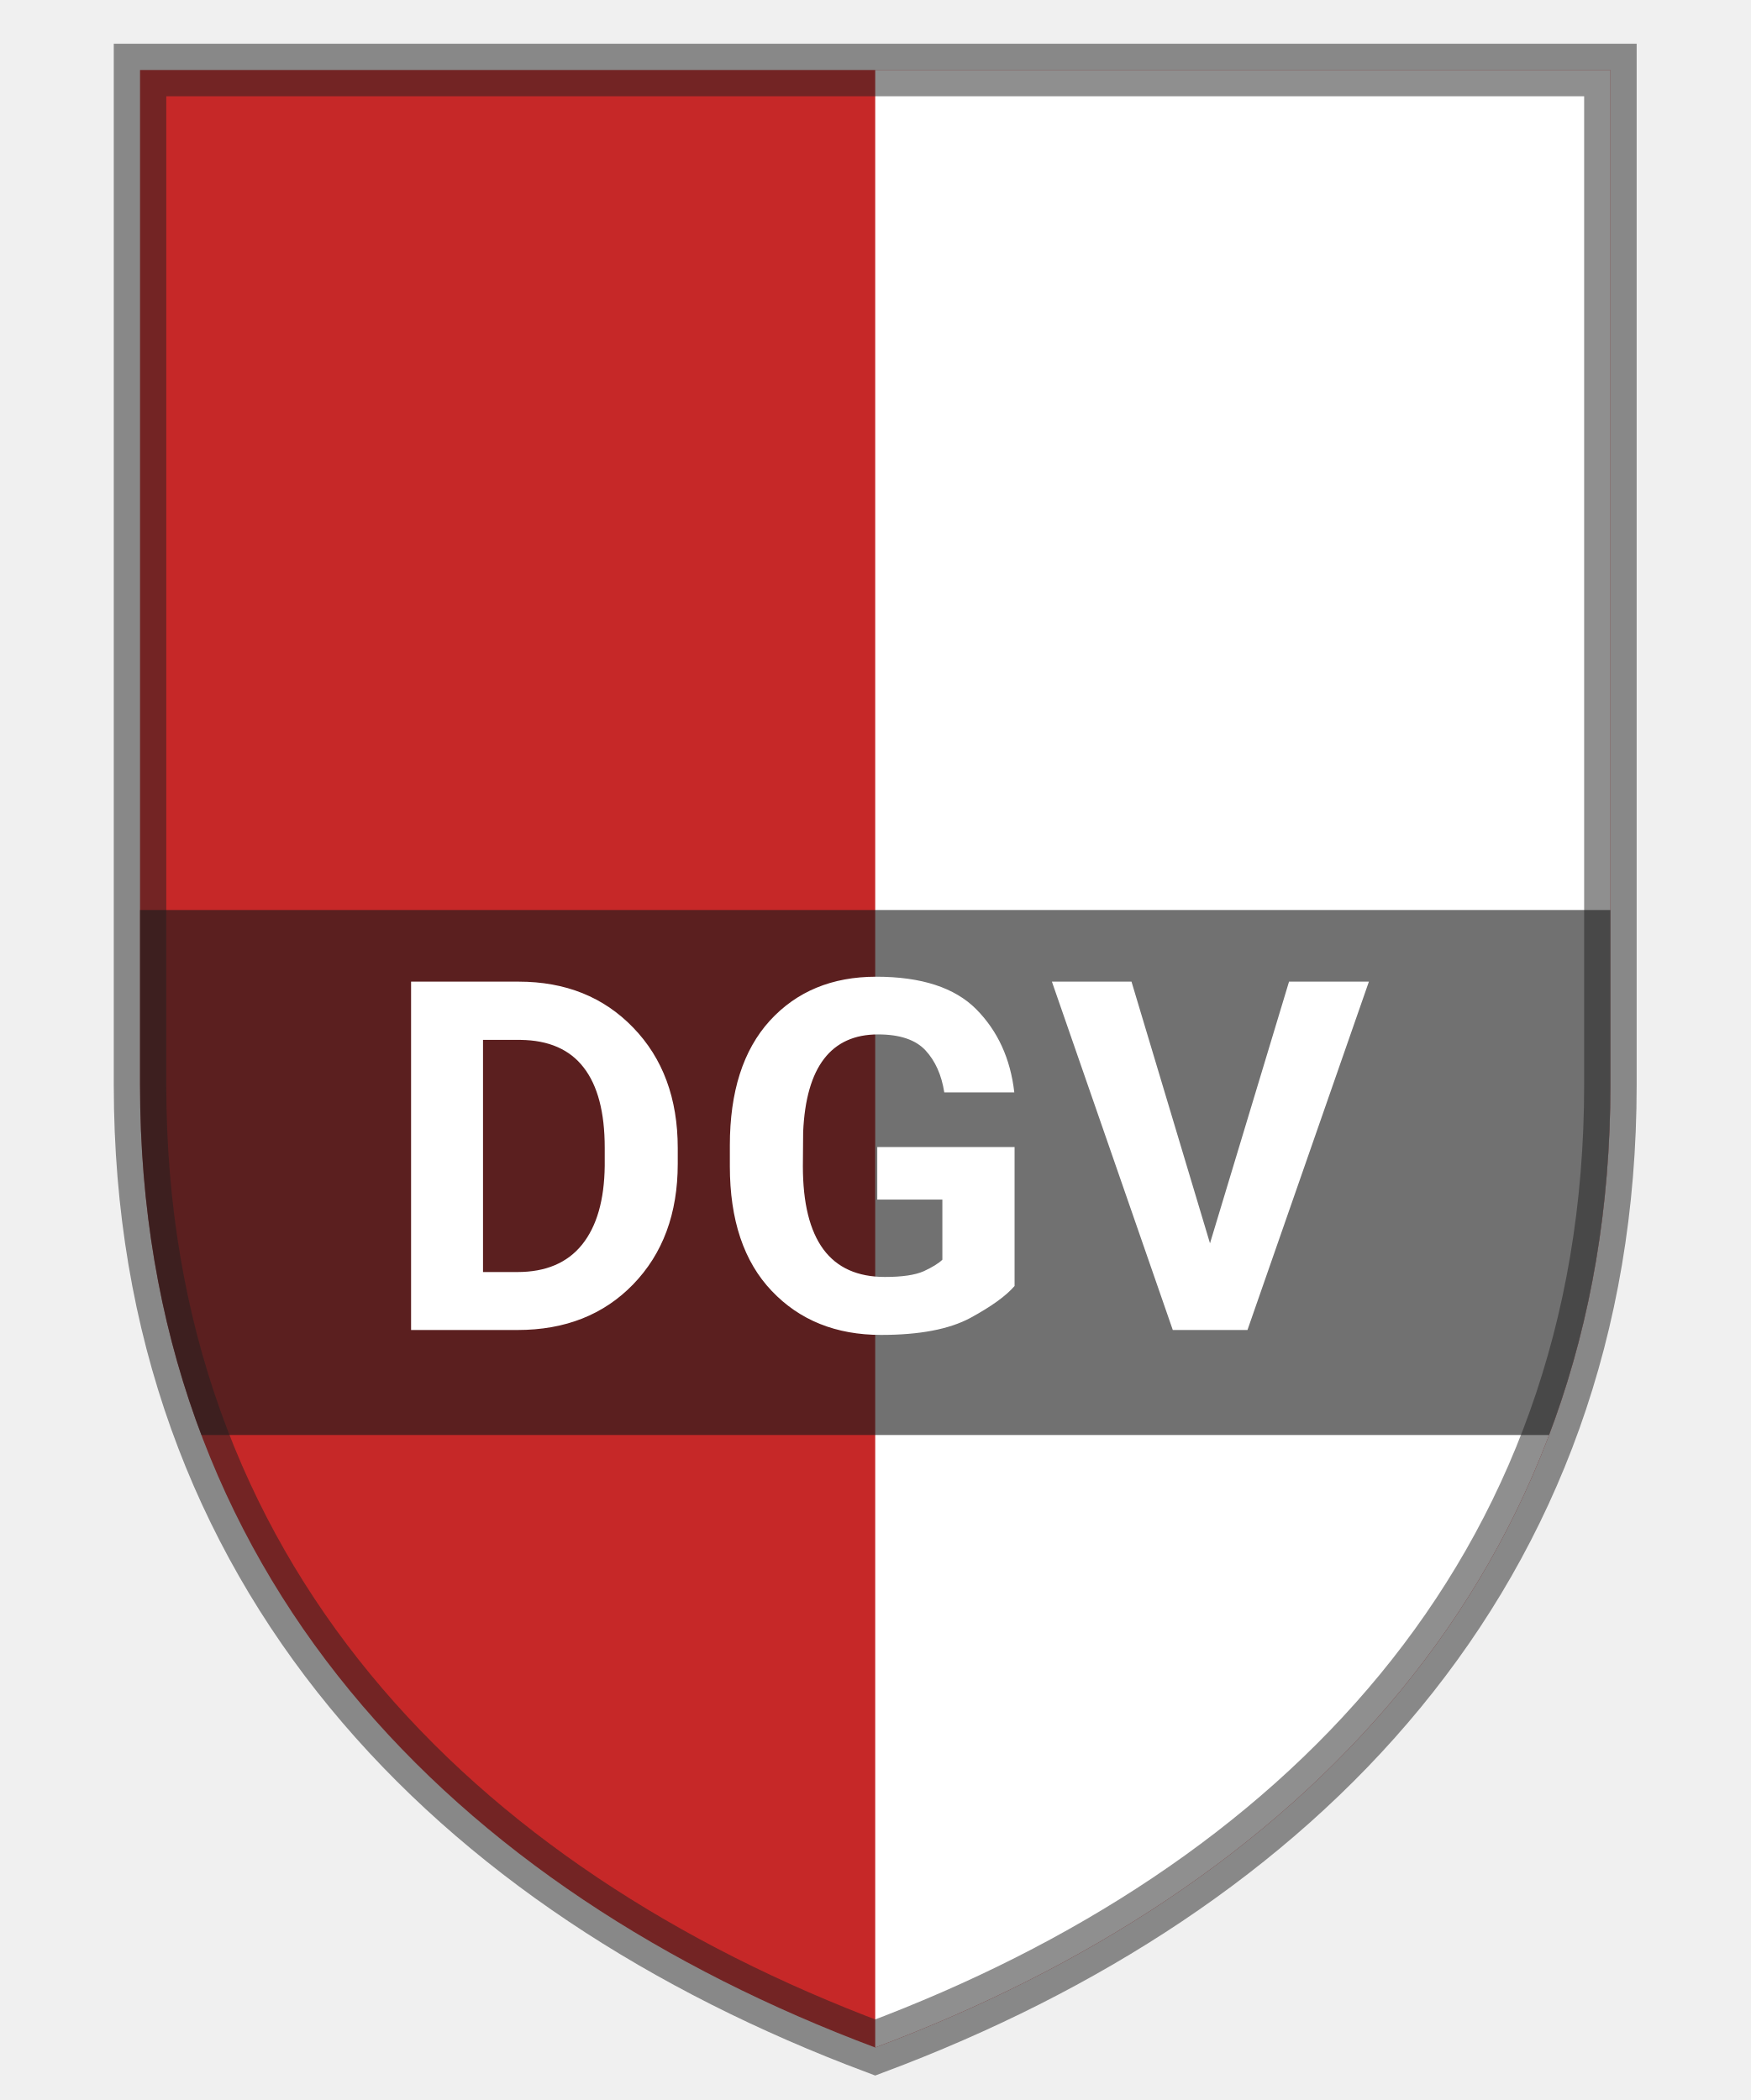
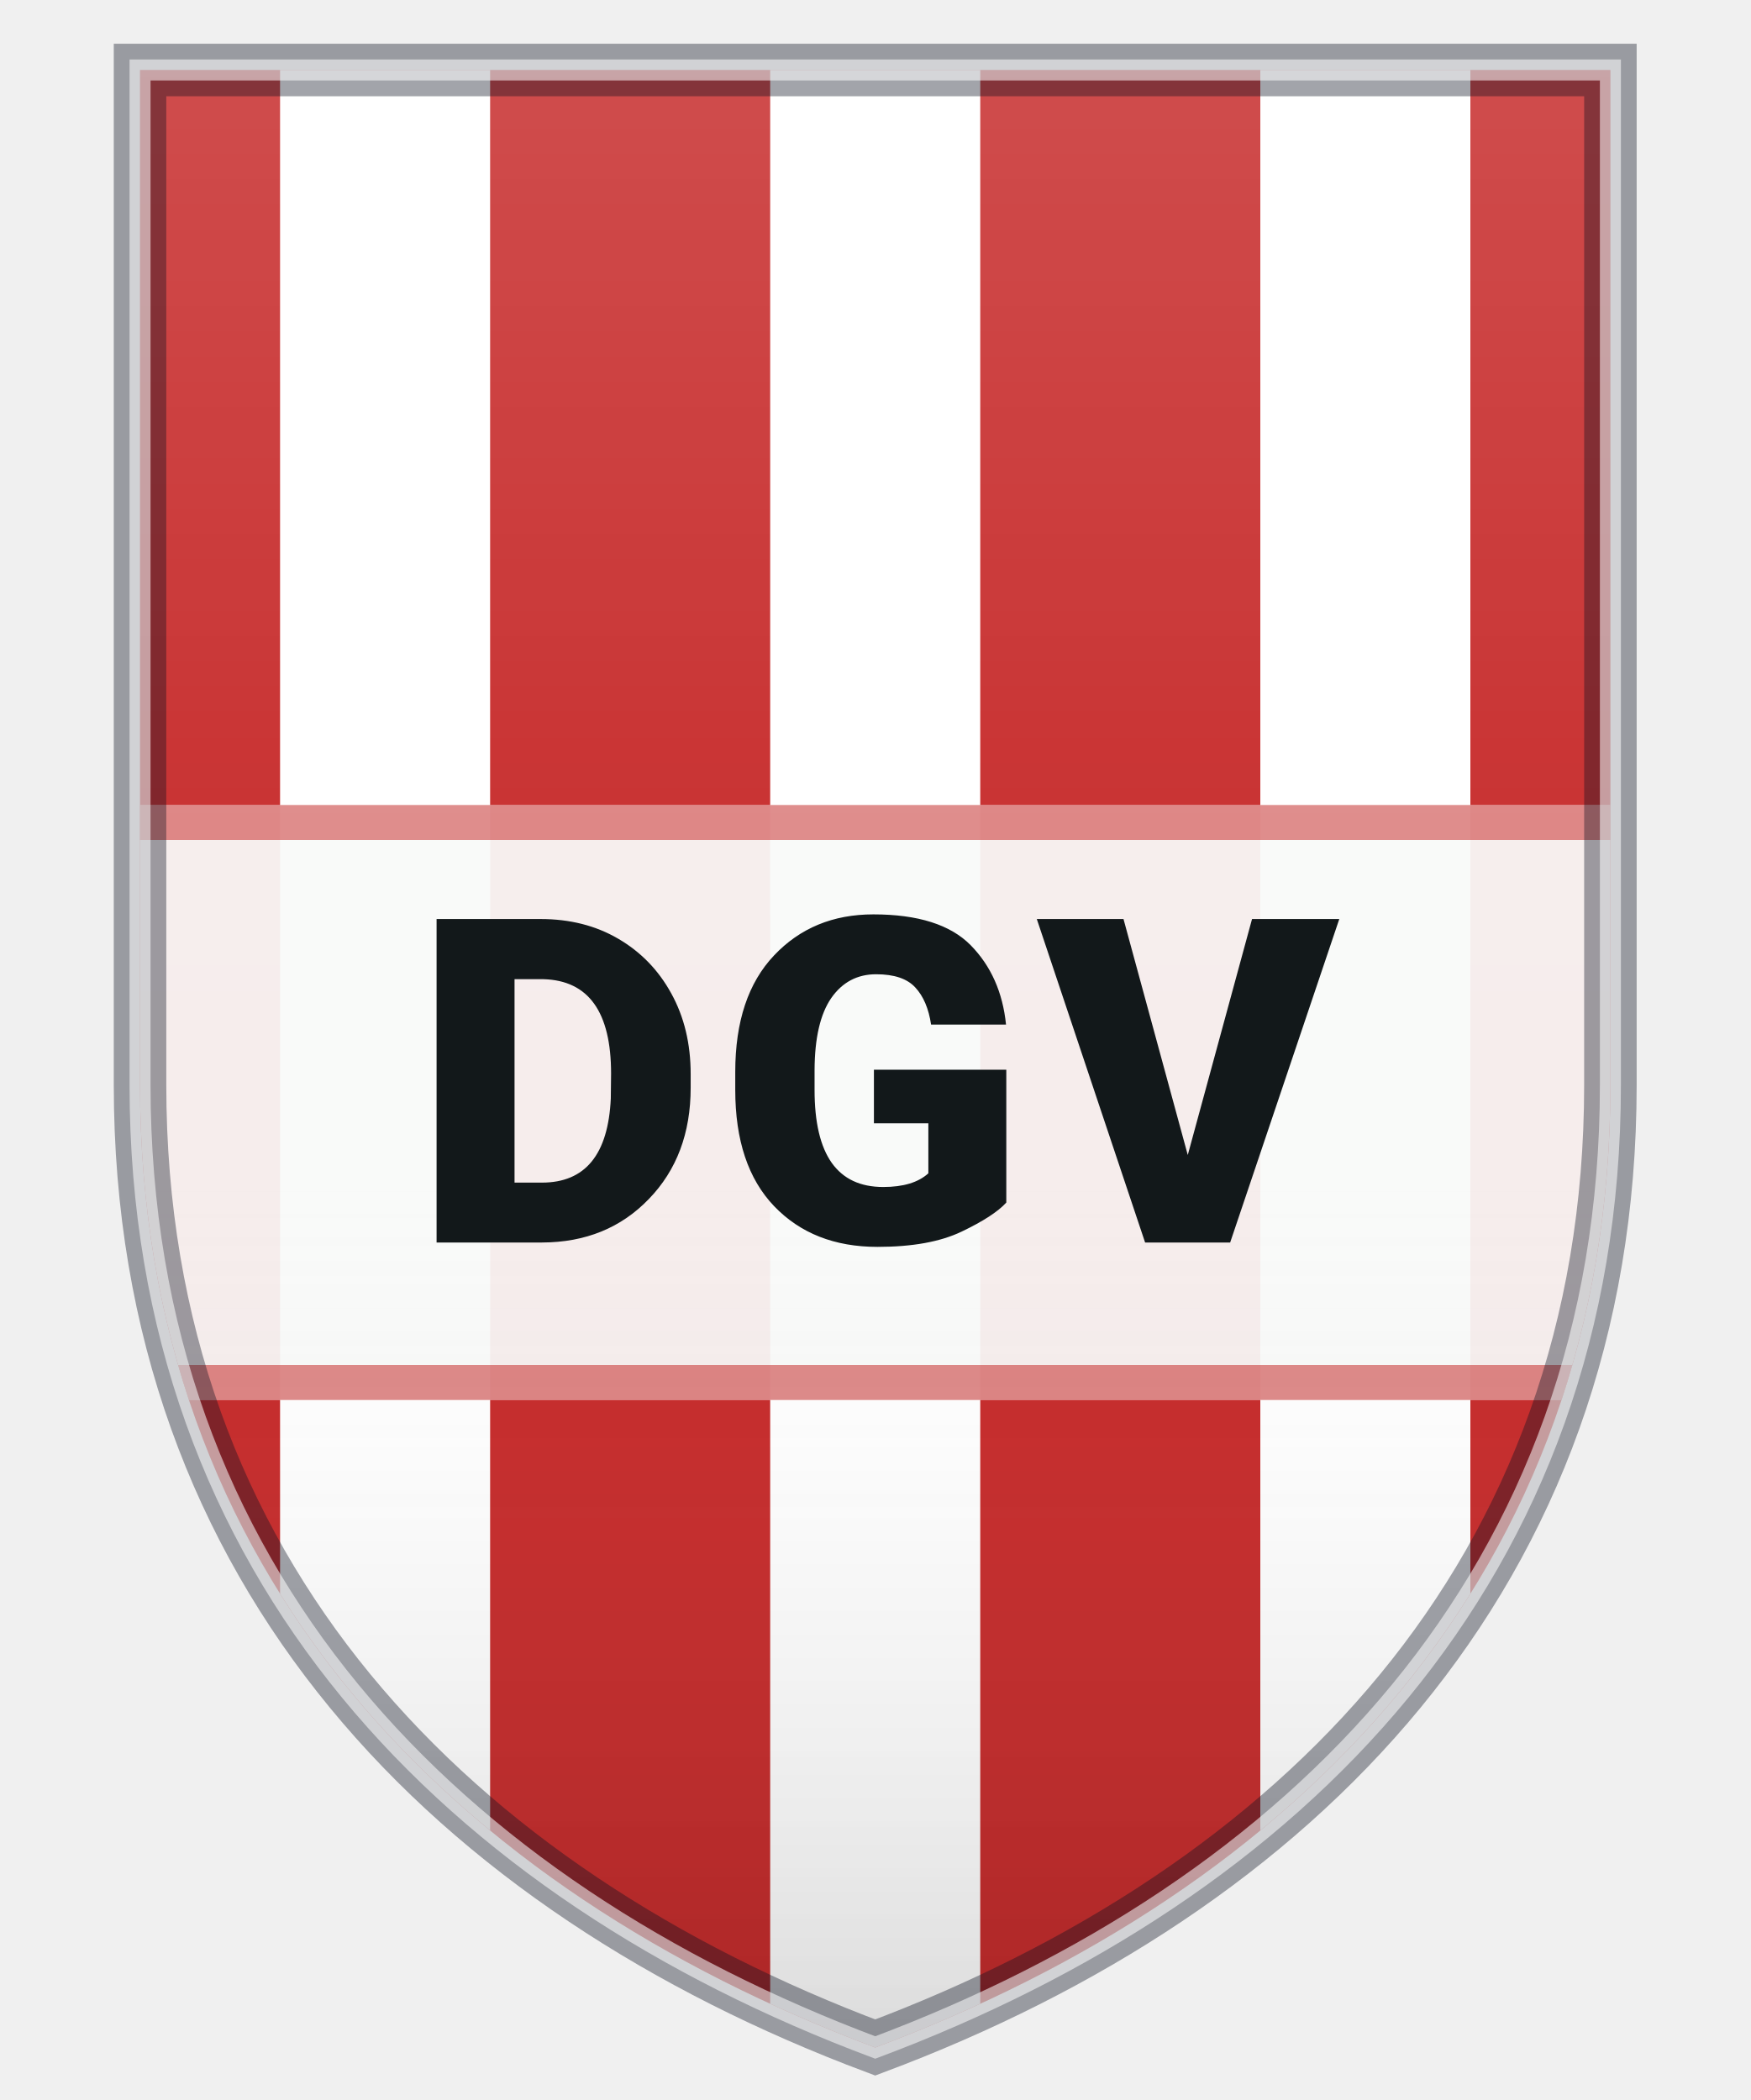
<svg xmlns="http://www.w3.org/2000/svg" viewBox="0 0 100 120" width="100" height="120" role="img" data-generico="1" aria-label="Escudo do Democrata GV">
-   <clipPath id="escudo">
-     <path d="M8 4 H92 V62 C92 90 74 108 50 117 C26 108 8 90 8 62 Z" />
-   </clipPath>
+   <defs>
+     <clipPath id="escudo">
+       <path d="M8 4 H92 V62 C92 90 74 108 50 117 C26 108 8 90 8 62 Z" />
+     </clipPath>
+     <linearGradient id="volume" x1="0" y1="0" x2="0" y2="1">
+       <stop offset="0" stop-color="#FFFFFF" stop-opacity=".18" />
+       <stop offset=".55" stop-color="#FFFFFF" stop-opacity="0" />
+       <stop offset="1" stop-color="#000000" stop-opacity=".16" />
+     </linearGradient>
+   </defs>
  <g clip-path="url(#escudo)">
    <path d="M8 4 H92 V62 C92 90 74 108 50 117 C26 108 8 90 8 62 Z" fill="#C62828" />
-     <path d="M50 4 H92 V62 C92 90 74 108 50 117 Z" fill="#FFFFFF" />
-     <rect x="0" y="52" width="100" height="30" fill="#1A1A1A" fill-opacity=".62" />
-     <text x="50" y="76" text-anchor="middle" font-family="system-ui, -apple-system, 'Segoe UI', Roboto, sans-serif" font-size="28" font-weight="700" letter-spacing="0.5" fill="#FFFFFF">DGV</text>
+     <rect x="16" y="0" width="12" height="120" fill="#FFFFFF" />
+     <rect x="44" y="0" width="12" height="120" fill="#FFFFFF" />
+     <rect x="72" y="0" width="12" height="120" fill="#FFFFFF" />
+     <rect x="0" y="46" width="100" height="34" fill="#F8FAF9" fill-opacity=".94" />
+     <rect x="0" y="46" width="100" height="2" fill="#C62828" fill-opacity=".55" />
+     <rect x="0" y="78" width="100" height="2" fill="#C62828" fill-opacity=".55" />
+     <rect x="0" y="0" width="100" height="120" fill="url(#volume)" />
+     <text x="50" y="71" text-anchor="middle" font-family="system-ui, -apple-system, 'Segoe UI', Roboto, sans-serif" font-size="26" font-weight="800" letter-spacing="0.6" fill="#12181A">DGV</text>
  </g>
-   <path d="M8 4 H92 V62 C92 90 74 108 50 117 C26 108 8 90 8 62 Z" fill="none" stroke="#212121" stroke-opacity=".5" stroke-width="3" />
+   <path d="M8 4 H92 V62 C92 90 74 108 50 117 C26 108 8 90 8 62 Z" fill="none" stroke="#0B1220" stroke-opacity=".38" stroke-width="3" />
+   <path d="M8 4 H92 V62 C92 90 74 108 50 117 C26 108 8 90 8 62 Z" fill="none" stroke="#FFFFFF" stroke-opacity=".55" stroke-width="1.2" />
</svg>
